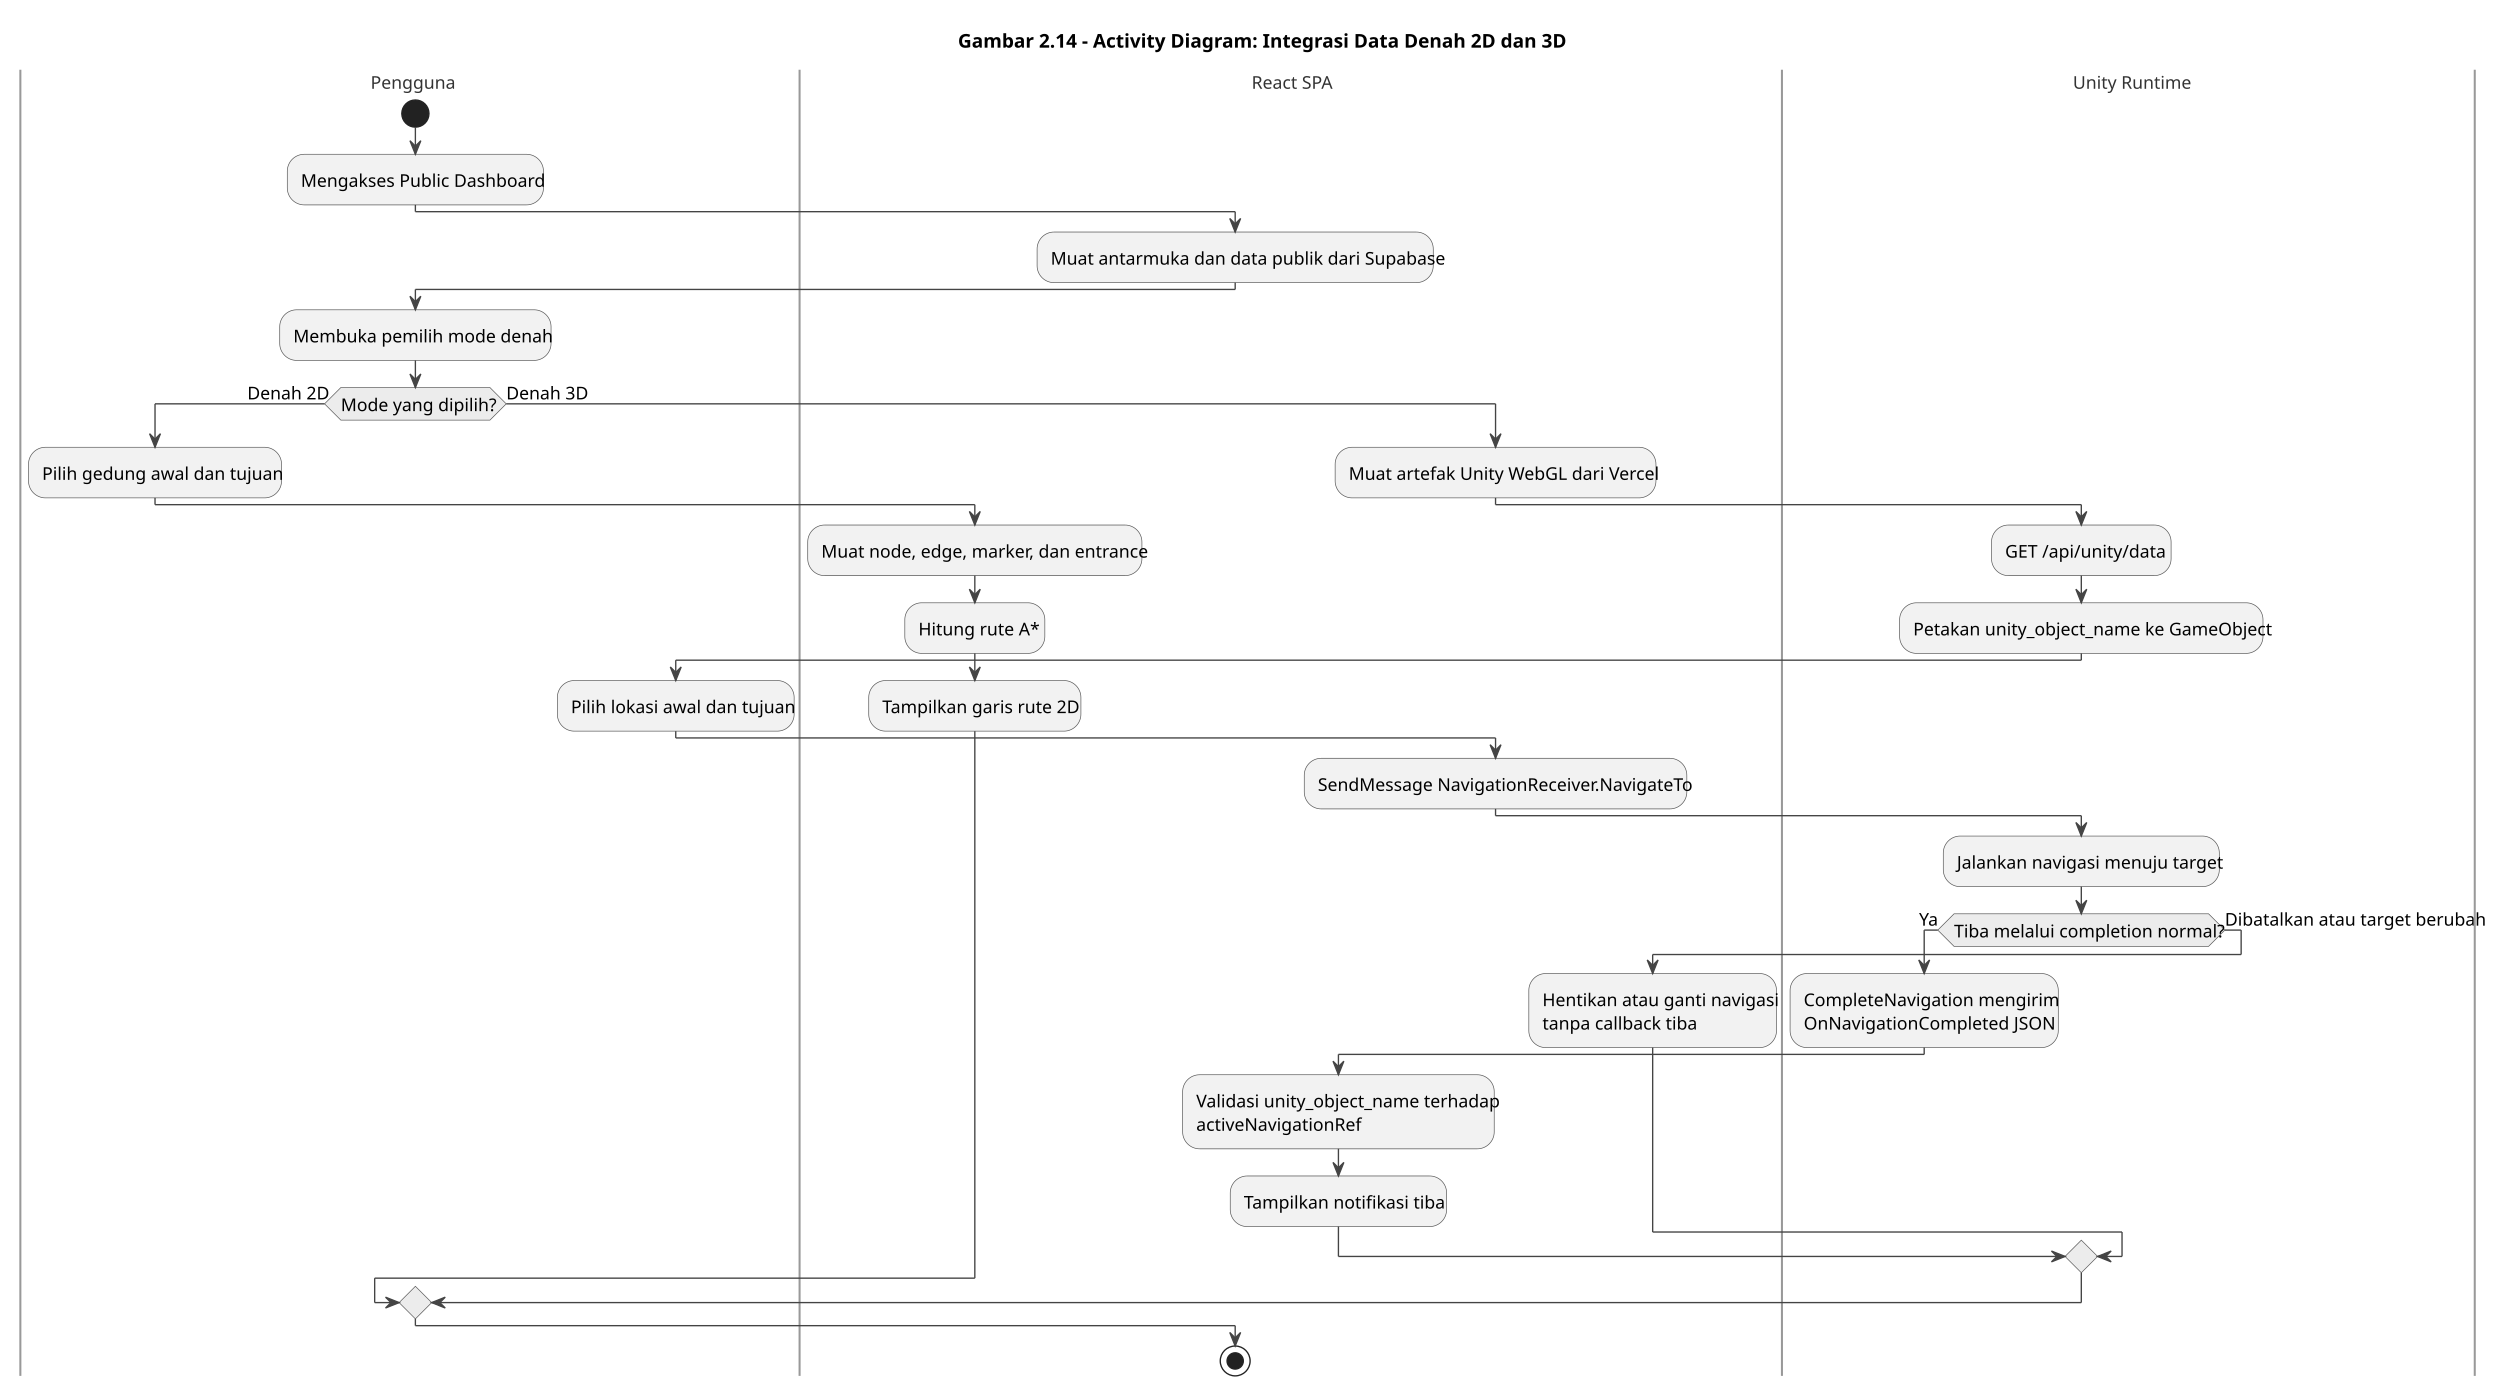
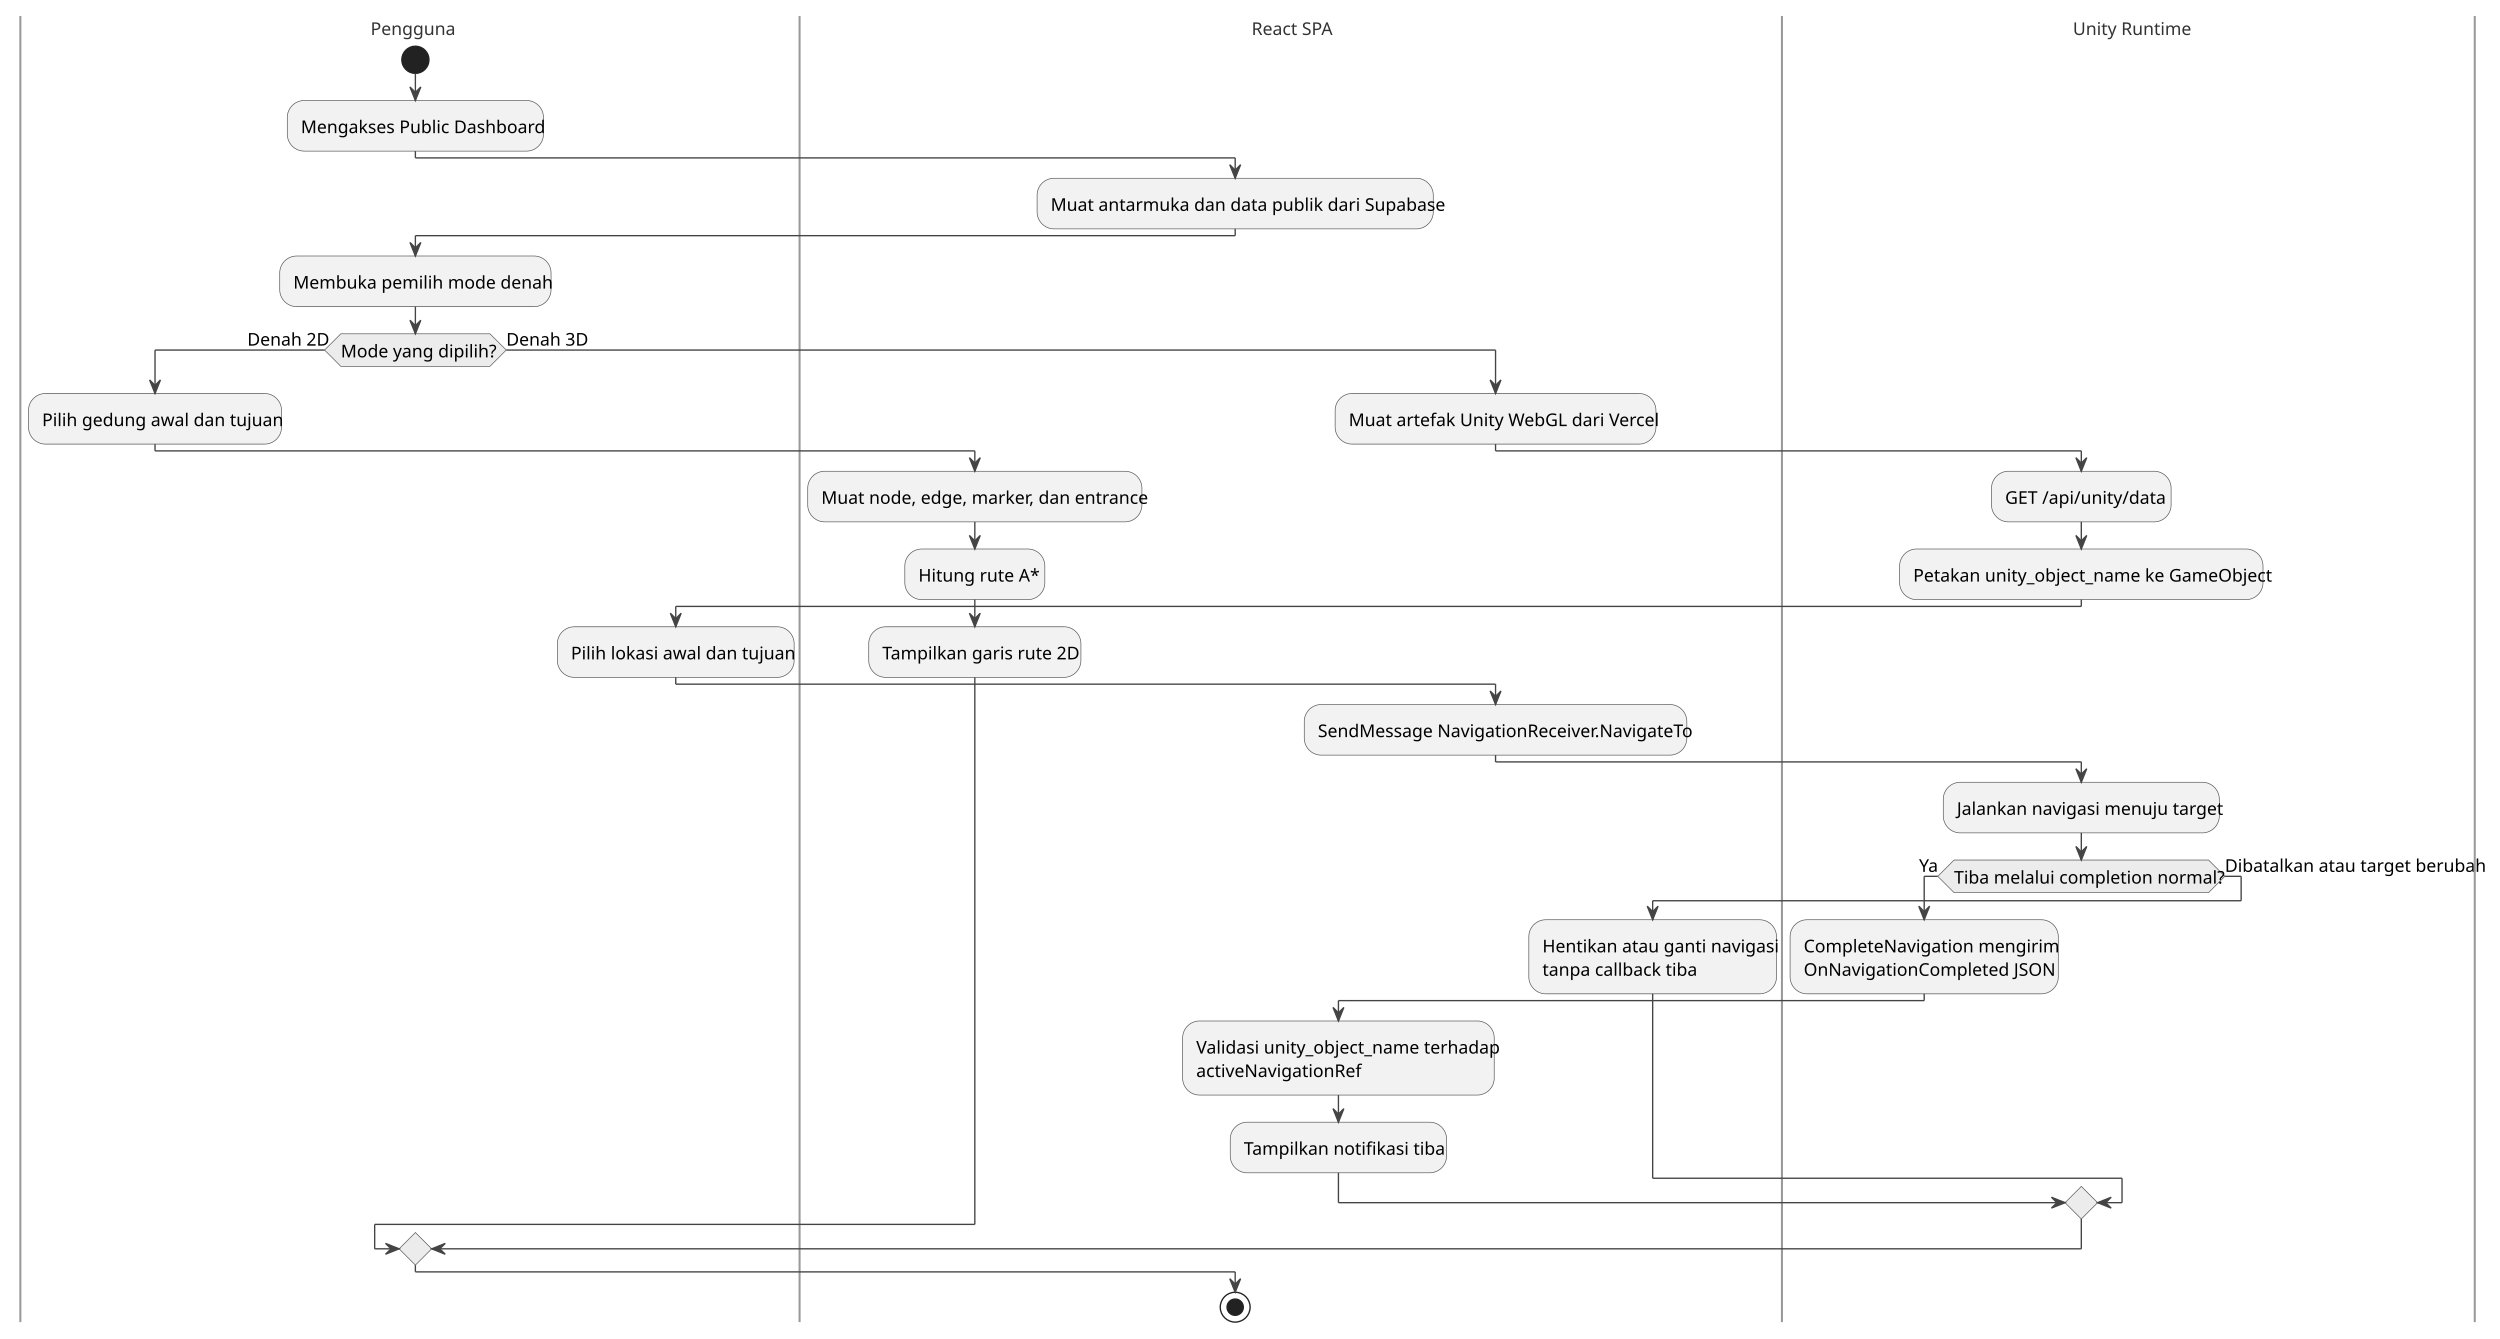
- <svg xmlns="http://www.w3.org/2000/svg" contentStyleType="text/css" height="1025px" preserveAspectRatio="none" style="width:1842px;height:1025px;background:#FFFFFF;" version="1.1" viewBox="0 0 1842 1025" width="1842px" zoomAndPan="magnify">
+ <svg xmlns="http://www.w3.org/2000/svg" contentStyleType="text/css" height="986px" preserveAspectRatio="none" style="width:1842px;height:986px;background:#FFFFFF;" version="1.1" viewBox="0 0 1842 986" width="1842px" zoomAndPan="magnify">
  <defs />
  <g>
-     <text fill="#000000" font-family="Segoe UI" font-size="14" font-weight="bold" lengthAdjust="spacing" textLength="427.519" x="705.83" y="35.107">Gambar 2.14 - Activity Diagram: Integrasi Data Denah 2D dan 3D</text>
-     <rect fill="none" height="17.291" style="stroke:none;stroke-width:1.0;" width="1809.179" x="15" y="51.384" />
-     <ellipse cx="306.058" cy="83.675" fill="#222222" rx="10" ry="10" style="stroke:#222222;stroke-width:1.0;" />
-     <rect fill="#F2F2F2" height="37.291" rx="12.5" ry="12.5" style="stroke:#555555;stroke-width:0.5;" width="188.746" x="211.684" y="113.675" />
-     <text fill="#000000" font-family="Segoe UI" font-size="13" lengthAdjust="spacing" textLength="168.746" x="221.684" y="137.703">Mengakses Public Dashboard</text>
-     <rect fill="#F2F2F2" height="37.291" rx="12.5" ry="12.5" style="stroke:#555555;stroke-width:0.5;" width="199.918" x="206.099" y="228.257" />
-     <text fill="#000000" font-family="Segoe UI" font-size="13" lengthAdjust="spacing" textLength="179.918" x="216.099" y="252.285">Membuka pemilih mode denah</text>
-     <polygon fill="#ECECEC" points="251.128,285.548,360.987,285.548,372.987,297.548,360.987,309.548,251.128,309.548,239.128,297.548,251.128,285.548" style="stroke:#555555;stroke-width:0.5;" />
-     <text fill="#000000" font-family="Segoe UI" font-size="13" lengthAdjust="spacing" textLength="109.859" x="251.128" y="302.931">Mode yang dipilih?</text>
-     <text fill="#000000" font-family="Segoe UI" font-size="13" lengthAdjust="spacing" textLength="56.926" x="182.202" y="294.285">Denah 2D</text>
-     <text fill="#000000" font-family="Segoe UI" font-size="13" lengthAdjust="spacing" textLength="56.926" x="372.987" y="294.285">Denah 3D</text>
-     <rect fill="#F2F2F2" height="37.291" rx="12.5" ry="12.5" style="stroke:#555555;stroke-width:0.5;" width="186.442" x="21" y="329.548" />
-     <text fill="#000000" font-family="Segoe UI" font-size="13" lengthAdjust="spacing" textLength="166.442" x="31" y="353.576">Pilih gedung awal dan tujuan</text>
-     <rect fill="#F2F2F2" height="37.291" rx="12.5" ry="12.5" style="stroke:#555555;stroke-width:0.5;" width="174.47" x="410.659" y="501.421" />
-     <text fill="#000000" font-family="Segoe UI" font-size="13" lengthAdjust="spacing" textLength="154.47" x="420.659" y="525.449">Pilih lokasi awal dan tujuan</text>
-     <polygon fill="#ECECEC" points="306.058,947.749,318.058,959.749,306.058,971.749,294.058,959.749,306.058,947.749" style="stroke:#555555;stroke-width:0.5;" />
-     <line style="stroke:#999999;stroke-width:1.5;" x1="15" x2="15" y1="51.384" y2="1013.749" />
-     <rect fill="#F2F2F2" height="37.291" rx="12.5" ry="12.5" style="stroke:#555555;stroke-width:0.5;" width="291.902" x="764.133" y="170.966" />
-     <text fill="#000000" font-family="Segoe UI" font-size="13" lengthAdjust="spacing" textLength="271.902" x="774.133" y="194.994">Muat antarmuka dan data publik dari Supabase</text>
-     <rect fill="#F2F2F2" height="37.291" rx="12.5" ry="12.5" style="stroke:#555555;stroke-width:0.5;" width="246.237" x="595.129" y="386.839" />
-     <text fill="#000000" font-family="Segoe UI" font-size="13" lengthAdjust="spacing" textLength="226.237" x="605.129" y="410.867">Muat node, edge, marker, dan entrance</text>
-     <rect fill="#F2F2F2" height="37.291" rx="12.5" ry="12.5" style="stroke:#555555;stroke-width:0.5;" width="103.161" x="666.667" y="444.13" />
-     <text fill="#000000" font-family="Segoe UI" font-size="13" lengthAdjust="spacing" textLength="83.161" x="676.667" y="468.158">Hitung rute A*</text>
-     <rect fill="#F2F2F2" height="37.291" rx="12.5" ry="12.5" style="stroke:#555555;stroke-width:0.5;" width="156.335" x="640.08" y="501.421" />
-     <text fill="#000000" font-family="Segoe UI" font-size="13" lengthAdjust="spacing" textLength="136.335" x="650.08" y="525.449">Tampilkan garis rute 2D</text>
-     <rect fill="#F2F2F2" height="37.291" rx="12.5" ry="12.5" style="stroke:#555555;stroke-width:0.5;" width="236.373" x="983.734" y="329.548" />
-     <text fill="#000000" font-family="Segoe UI" font-size="13" lengthAdjust="spacing" textLength="216.373" x="993.734" y="353.576">Muat artefak Unity WebGL dari Vercel</text>
-     <rect fill="#F2F2F2" height="37.291" rx="12.5" ry="12.5" style="stroke:#555555;stroke-width:0.5;" width="281.866" x="960.987" y="558.712" />
-     <text fill="#000000" font-family="Segoe UI" font-size="13" lengthAdjust="spacing" textLength="261.866" x="970.987" y="582.74">SendMessage NavigationReceiver.NavigateTo</text>
-     <rect fill="#F2F2F2" height="54.582" rx="12.5" ry="12.5" style="stroke:#555555;stroke-width:0.5;" width="229.581" x="871.366" y="791.876" />
-     <text fill="#000000" font-family="Segoe UI" font-size="13" lengthAdjust="spacing" textLength="209.581" x="881.366" y="815.904">Validasi unity_object_name terhadap</text>
-     <text fill="#000000" font-family="Segoe UI" font-size="13" lengthAdjust="spacing" textLength="114.353" x="881.366" y="833.195">activeNavigationRef</text>
-     <rect fill="#F2F2F2" height="37.291" rx="12.5" ry="12.5" style="stroke:#555555;stroke-width:0.5;" width="159.414" x="906.449" y="866.458" />
-     <text fill="#000000" font-family="Segoe UI" font-size="13" lengthAdjust="spacing" textLength="139.414" x="916.449" y="890.486">Tampilkan notifikasi tiba</text>
-     <rect fill="#F2F2F2" height="54.582" rx="12.5" ry="12.5" style="stroke:#555555;stroke-width:0.5;" width="182.506" x="1126.432" y="717.294" />
-     <text fill="#000000" font-family="Segoe UI" font-size="13" lengthAdjust="spacing" textLength="162.506" x="1136.432" y="741.322">Hentikan atau ganti navigasi</text>
-     <text fill="#000000" font-family="Segoe UI" font-size="13" lengthAdjust="spacing" textLength="107.206" x="1136.432" y="758.613">tanpa callback tiba</text>
-     <ellipse cx="910.084" cy="1002.749" fill="none" rx="11" ry="11" style="stroke:#222222;stroke-width:1.0;" />
-     <ellipse cx="910.084" cy="1002.749" fill="#222222" rx="6" ry="6" style="stroke:#222222;stroke-width:1.0;" />
-     <line style="stroke:#999999;stroke-width:1.5;" x1="589.129" x2="589.129" y1="51.384" y2="1013.749" />
-     <rect fill="#F2F2F2" height="37.291" rx="12.5" ry="12.5" style="stroke:#555555;stroke-width:0.5;" width="132.315" x="1467.352" y="386.839" />
-     <text fill="#000000" font-family="Segoe UI" font-size="13" lengthAdjust="spacing" textLength="112.315" x="1477.352" y="410.867">GET /api/unity/data</text>
-     <rect fill="#F2F2F2" height="37.291" rx="12.5" ry="12.5" style="stroke:#555555;stroke-width:0.5;" width="267.736" x="1399.641" y="444.13" />
-     <text fill="#000000" font-family="Segoe UI" font-size="13" lengthAdjust="spacing" textLength="247.736" x="1409.641" y="468.158">Petakan unity_object_name ke GameObject</text>
-     <rect fill="#F2F2F2" height="37.291" rx="12.5" ry="12.5" style="stroke:#555555;stroke-width:0.5;" width="203.384" x="1431.818" y="616.003" />
-     <text fill="#000000" font-family="Segoe UI" font-size="13" lengthAdjust="spacing" textLength="183.384" x="1441.818" y="640.031">Jalankan navigasi menuju target</text>
-     <polygon fill="#ECECEC" points="1439.745,673.294,1627.274,673.294,1639.274,685.294,1627.274,697.294,1439.745,697.294,1427.745,685.294,1439.745,673.294" style="stroke:#555555;stroke-width:0.5;" />
-     <text fill="#000000" font-family="Segoe UI" font-size="13" lengthAdjust="spacing" textLength="187.529" x="1439.745" y="690.677">Tiba melalui completion normal?</text>
-     <text fill="#000000" font-family="Segoe UI" font-size="13" lengthAdjust="spacing" textLength="13.8" x="1413.945" y="682.031">Ya</text>
-     <text fill="#000000" font-family="Segoe UI" font-size="13" lengthAdjust="spacing" textLength="179.125" x="1639.274" y="682.031">Dibatalkan atau target berubah</text>
-     <rect fill="#F2F2F2" height="54.582" rx="12.5" ry="12.5" style="stroke:#555555;stroke-width:0.5;" width="197.614" x="1318.938" y="717.294" />
-     <text fill="#000000" font-family="Segoe UI" font-size="13" lengthAdjust="spacing" textLength="176.75" x="1328.938" y="741.322">CompleteNavigation mengirim</text>
-     <text fill="#000000" font-family="Segoe UI" font-size="13" lengthAdjust="spacing" textLength="177.614" x="1328.938" y="758.613">OnNavigationCompleted JSON</text>
-     <polygon fill="#ECECEC" points="1533.509,913.749,1545.509,925.749,1533.509,937.749,1521.509,925.749,1533.509,913.749" style="stroke:#555555;stroke-width:0.5;" />
-     <line style="stroke:#999999;stroke-width:1.5;" x1="1312.938" x2="1312.938" y1="51.384" y2="1013.749" />
-     <line style="stroke:#999999;stroke-width:1.5;" x1="1823.398" x2="1823.398" y1="51.384" y2="1013.749" />
-     <line style="stroke:#444444;stroke-width:1.0;" x1="306.058" x2="306.058" y1="93.675" y2="113.675" />
-     <polygon fill="#444444" points="302.058,103.675,306.058,113.675,310.058,103.675,306.058,107.675" style="stroke:#444444;stroke-width:1.0;" />
-     <line style="stroke:#444444;stroke-width:1.0;" x1="239.128" x2="114.221" y1="297.548" y2="297.548" />
-     <line style="stroke:#444444;stroke-width:1.0;" x1="114.221" x2="114.221" y1="297.548" y2="329.548" />
-     <polygon fill="#444444" points="110.221,319.548,114.221,329.548,118.221,319.548,114.221,323.548" style="stroke:#444444;stroke-width:1.0;" />
-     <line style="stroke:#444444;stroke-width:1.0;" x1="306.058" x2="306.058" y1="265.548" y2="285.548" />
-     <polygon fill="#444444" points="302.058,275.548,306.058,285.548,310.058,275.548,306.058,279.548" style="stroke:#444444;stroke-width:1.0;" />
-     <line style="stroke:#444444;stroke-width:1.0;" x1="718.248" x2="718.248" y1="424.13" y2="444.13" />
-     <polygon fill="#444444" points="714.248,434.13,718.248,444.13,722.248,434.13,718.248,438.13" style="stroke:#444444;stroke-width:1.0;" />
-     <line style="stroke:#444444;stroke-width:1.0;" x1="718.248" x2="718.248" y1="481.421" y2="501.421" />
-     <polygon fill="#444444" points="714.248,491.421,718.248,501.421,722.248,491.421,718.248,495.421" style="stroke:#444444;stroke-width:1.0;" />
-     <line style="stroke:#444444;stroke-width:1.0;" x1="986.156" x2="986.156" y1="846.458" y2="866.458" />
-     <polygon fill="#444444" points="982.156,856.458,986.156,866.458,990.156,856.458,986.156,860.458" style="stroke:#444444;stroke-width:1.0;" />
-     <line style="stroke:#444444;stroke-width:1.0;" x1="1533.509" x2="1533.509" y1="424.13" y2="444.13" />
-     <polygon fill="#444444" points="1529.509,434.13,1533.509,444.13,1537.509,434.13,1533.509,438.13" style="stroke:#444444;stroke-width:1.0;" />
-     <line style="stroke:#444444;stroke-width:1.0;" x1="1427.745" x2="1417.745" y1="685.294" y2="685.294" />
-     <line style="stroke:#444444;stroke-width:1.0;" x1="1417.745" x2="1417.745" y1="685.294" y2="717.294" />
-     <polygon fill="#444444" points="1413.745,707.294,1417.745,717.294,1421.745,707.294,1417.745,711.294" style="stroke:#444444;stroke-width:1.0;" />
-     <line style="stroke:#444444;stroke-width:1.0;" x1="1533.509" x2="1533.509" y1="653.294" y2="673.294" />
-     <polygon fill="#444444" points="1529.509,663.294,1533.509,673.294,1537.509,663.294,1533.509,667.294" style="stroke:#444444;stroke-width:1.0;" />
-     <line style="stroke:#444444;stroke-width:1.0;" x1="306.058" x2="306.058" y1="150.966" y2="155.966" />
-     <line style="stroke:#444444;stroke-width:1.0;" x1="306.058" x2="910.084" y1="155.966" y2="155.966" />
-     <line style="stroke:#444444;stroke-width:1.0;" x1="910.084" x2="910.084" y1="155.966" y2="170.966" />
-     <polygon fill="#444444" points="906.084,160.966,910.084,170.966,914.084,160.966,910.084,164.966" style="stroke:#444444;stroke-width:1.0;" />
-     <line style="stroke:#444444;stroke-width:1.0;" x1="910.084" x2="910.084" y1="208.257" y2="213.257" />
-     <line style="stroke:#444444;stroke-width:1.0;" x1="910.084" x2="306.058" y1="213.257" y2="213.257" />
-     <line style="stroke:#444444;stroke-width:1.0;" x1="306.058" x2="306.058" y1="213.257" y2="228.257" />
-     <polygon fill="#444444" points="302.058,218.257,306.058,228.257,310.058,218.257,306.058,222.257" style="stroke:#444444;stroke-width:1.0;" />
-     <line style="stroke:#444444;stroke-width:1.0;" x1="114.221" x2="114.221" y1="366.839" y2="371.839" />
-     <line style="stroke:#444444;stroke-width:1.0;" x1="114.221" x2="718.248" y1="371.839" y2="371.839" />
-     <line style="stroke:#444444;stroke-width:1.0;" x1="718.248" x2="718.248" y1="371.839" y2="386.839" />
-     <polygon fill="#444444" points="714.248,376.839,718.248,386.839,722.248,376.839,718.248,380.839" style="stroke:#444444;stroke-width:1.0;" />
-     <line style="stroke:#444444;stroke-width:1.0;" x1="1101.921" x2="1101.921" y1="366.839" y2="371.839" />
-     <line style="stroke:#444444;stroke-width:1.0;" x1="1101.921" x2="1533.509" y1="371.839" y2="371.839" />
-     <line style="stroke:#444444;stroke-width:1.0;" x1="1533.509" x2="1533.509" y1="371.839" y2="386.839" />
-     <polygon fill="#444444" points="1529.509,376.839,1533.509,386.839,1537.509,376.839,1533.509,380.839" style="stroke:#444444;stroke-width:1.0;" />
-     <line style="stroke:#444444;stroke-width:1.0;" x1="1533.509" x2="1533.509" y1="481.421" y2="486.421" />
-     <line style="stroke:#444444;stroke-width:1.0;" x1="1533.509" x2="497.894" y1="486.421" y2="486.421" />
-     <line style="stroke:#444444;stroke-width:1.0;" x1="497.894" x2="497.894" y1="486.421" y2="501.421" />
-     <polygon fill="#444444" points="493.894,491.421,497.894,501.421,501.894,491.421,497.894,495.421" style="stroke:#444444;stroke-width:1.0;" />
-     <line style="stroke:#444444;stroke-width:1.0;" x1="497.894" x2="497.894" y1="538.712" y2="543.712" />
-     <line style="stroke:#444444;stroke-width:1.0;" x1="497.894" x2="1101.921" y1="543.712" y2="543.712" />
-     <line style="stroke:#444444;stroke-width:1.0;" x1="1101.921" x2="1101.921" y1="543.712" y2="558.712" />
-     <polygon fill="#444444" points="1097.921,548.712,1101.921,558.712,1105.921,548.712,1101.921,552.712" style="stroke:#444444;stroke-width:1.0;" />
-     <line style="stroke:#444444;stroke-width:1.0;" x1="1101.921" x2="1101.921" y1="596.003" y2="601.003" />
-     <line style="stroke:#444444;stroke-width:1.0;" x1="1101.921" x2="1533.509" y1="601.003" y2="601.003" />
-     <line style="stroke:#444444;stroke-width:1.0;" x1="1533.509" x2="1533.509" y1="601.003" y2="616.003" />
-     <polygon fill="#444444" points="1529.509,606.003,1533.509,616.003,1537.509,606.003,1533.509,610.003" style="stroke:#444444;stroke-width:1.0;" />
-     <line style="stroke:#444444;stroke-width:1.0;" x1="1417.745" x2="1417.745" y1="771.876" y2="776.876" />
-     <line style="stroke:#444444;stroke-width:1.0;" x1="1417.745" x2="986.156" y1="776.876" y2="776.876" />
-     <line style="stroke:#444444;stroke-width:1.0;" x1="986.156" x2="986.156" y1="776.876" y2="791.876" />
-     <polygon fill="#444444" points="982.156,781.876,986.156,791.876,990.156,781.876,986.156,785.876" style="stroke:#444444;stroke-width:1.0;" />
-     <line style="stroke:#444444;stroke-width:1.0;" x1="1639.274" x2="1651.274" y1="685.294" y2="685.294" />
-     <line style="stroke:#444444;stroke-width:1.0;" x1="1651.274" x2="1651.274" y1="685.294" y2="703.294" />
-     <line style="stroke:#444444;stroke-width:1.0;" x1="1651.274" x2="1217.685" y1="703.294" y2="703.294" />
-     <line style="stroke:#444444;stroke-width:1.0;" x1="1217.685" x2="1217.685" y1="703.294" y2="717.294" />
-     <polygon fill="#444444" points="1213.685,707.294,1217.685,717.294,1221.685,707.294,1217.685,711.294" style="stroke:#444444;stroke-width:1.0;" />
-     <line style="stroke:#444444;stroke-width:1.0;" x1="986.156" x2="986.156" y1="903.749" y2="925.749" />
-     <line style="stroke:#444444;stroke-width:1.0;" x1="986.156" x2="1521.509" y1="925.749" y2="925.749" />
-     <polygon fill="#444444" points="1511.509,921.749,1521.509,925.749,1511.509,929.749,1515.509,925.749" style="stroke:#444444;stroke-width:1.0;" />
-     <line style="stroke:#444444;stroke-width:1.0;" x1="1217.685" x2="1217.685" y1="771.876" y2="907.749" />
-     <line style="stroke:#444444;stroke-width:1.0;" x1="1217.685" x2="1563.509" y1="907.749" y2="907.749" />
-     <line style="stroke:#444444;stroke-width:1.0;" x1="1563.509" x2="1563.509" y1="907.749" y2="925.749" />
-     <line style="stroke:#444444;stroke-width:1.0;" x1="1563.509" x2="1545.509" y1="925.749" y2="925.749" />
-     <polygon fill="#444444" points="1555.509,921.749,1545.509,925.749,1555.509,929.749,1551.509,925.749" style="stroke:#444444;stroke-width:1.0;" />
-     <line style="stroke:#444444;stroke-width:1.0;" x1="372.987" x2="1101.921" y1="297.548" y2="297.548" />
-     <line style="stroke:#444444;stroke-width:1.0;" x1="1101.921" x2="1101.921" y1="297.548" y2="329.548" />
-     <polygon fill="#444444" points="1097.921,319.548,1101.921,329.548,1105.921,319.548,1101.921,323.548" style="stroke:#444444;stroke-width:1.0;" />
-     <line style="stroke:#444444;stroke-width:1.0;" x1="718.248" x2="718.248" y1="538.712" y2="941.749" />
-     <line style="stroke:#444444;stroke-width:1.0;" x1="718.248" x2="276.058" y1="941.749" y2="941.749" />
-     <line style="stroke:#444444;stroke-width:1.0;" x1="276.058" x2="276.058" y1="941.749" y2="959.749" />
-     <line style="stroke:#444444;stroke-width:1.0;" x1="276.058" x2="294.058" y1="959.749" y2="959.749" />
-     <polygon fill="#444444" points="284.058,955.749,294.058,959.749,284.058,963.749,288.058,959.749" style="stroke:#444444;stroke-width:1.0;" />
-     <line style="stroke:#444444;stroke-width:1.0;" x1="1533.509" x2="1533.509" y1="937.749" y2="959.749" />
-     <line style="stroke:#444444;stroke-width:1.0;" x1="1533.509" x2="318.058" y1="959.749" y2="959.749" />
-     <polygon fill="#444444" points="328.058,955.749,318.058,959.749,328.058,963.749,324.058,959.749" style="stroke:#444444;stroke-width:1.0;" />
-     <line style="stroke:#444444;stroke-width:1.0;" x1="306.058" x2="306.058" y1="971.749" y2="976.749" />
-     <line style="stroke:#444444;stroke-width:1.0;" x1="306.058" x2="910.084" y1="976.749" y2="976.749" />
-     <line style="stroke:#444444;stroke-width:1.0;" x1="910.084" x2="910.084" y1="976.749" y2="991.749" />
-     <polygon fill="#444444" points="906.084,981.749,910.084,991.749,914.084,981.749,910.084,985.749" style="stroke:#444444;stroke-width:1.0;" />
-     <text fill="#333333" font-family="Segoe UI" font-size="13" lengthAdjust="spacing" textLength="58.075" x="273.027" y="65.412">Pengguna</text>
-     <text fill="#333333" font-family="Segoe UI" font-size="13" lengthAdjust="spacing" textLength="57.732" x="922.168" y="65.412">React SPA</text>
-     <text fill="#333333" font-family="Segoe UI" font-size="13" lengthAdjust="spacing" textLength="81.732" x="1527.302" y="65.412">Unity Runtime</text>
+     <rect fill="none" height="17.291" style="stroke:none;stroke-width:1.0;" width="1809.179" x="15" y="11.763" />
+     <ellipse cx="306.058" cy="44.054" fill="#222222" rx="10" ry="10" style="stroke:#222222;stroke-width:1.0;" />
+     <rect fill="#F2F2F2" height="37.291" rx="12.5" ry="12.5" style="stroke:#555555;stroke-width:0.5;" width="188.746" x="211.684" y="74.054" />
+     <text fill="#000000" font-family="Segoe UI" font-size="13" lengthAdjust="spacing" textLength="168.746" x="221.684" y="98.082">Mengakses Public Dashboard</text>
+     <rect fill="#F2F2F2" height="37.291" rx="12.5" ry="12.5" style="stroke:#555555;stroke-width:0.5;" width="199.918" x="206.099" y="188.636" />
+     <text fill="#000000" font-family="Segoe UI" font-size="13" lengthAdjust="spacing" textLength="179.918" x="216.099" y="212.664">Membuka pemilih mode denah</text>
+     <polygon fill="#ECECEC" points="251.128,245.927,360.987,245.927,372.987,257.927,360.987,269.927,251.128,269.927,239.128,257.927,251.128,245.927" style="stroke:#555555;stroke-width:0.5;" />
+     <text fill="#000000" font-family="Segoe UI" font-size="13" lengthAdjust="spacing" textLength="109.859" x="251.128" y="263.31">Mode yang dipilih?</text>
+     <text fill="#000000" font-family="Segoe UI" font-size="13" lengthAdjust="spacing" textLength="56.926" x="182.202" y="254.664">Denah 2D</text>
+     <text fill="#000000" font-family="Segoe UI" font-size="13" lengthAdjust="spacing" textLength="56.926" x="372.987" y="254.664">Denah 3D</text>
+     <rect fill="#F2F2F2" height="37.291" rx="12.5" ry="12.5" style="stroke:#555555;stroke-width:0.5;" width="186.442" x="21" y="289.927" />
+     <text fill="#000000" font-family="Segoe UI" font-size="13" lengthAdjust="spacing" textLength="166.442" x="31" y="313.955">Pilih gedung awal dan tujuan</text>
+     <rect fill="#F2F2F2" height="37.291" rx="12.5" ry="12.5" style="stroke:#555555;stroke-width:0.5;" width="174.47" x="410.659" y="461.8" />
+     <text fill="#000000" font-family="Segoe UI" font-size="13" lengthAdjust="spacing" textLength="154.47" x="420.659" y="485.828">Pilih lokasi awal dan tujuan</text>
+     <polygon fill="#ECECEC" points="306.058,908.128,318.058,920.128,306.058,932.128,294.058,920.128,306.058,908.128" style="stroke:#555555;stroke-width:0.5;" />
+     <line style="stroke:#999999;stroke-width:1.5;" x1="15" x2="15" y1="11.763" y2="974.128" />
+     <rect fill="#F2F2F2" height="37.291" rx="12.5" ry="12.5" style="stroke:#555555;stroke-width:0.5;" width="291.902" x="764.133" y="131.345" />
+     <text fill="#000000" font-family="Segoe UI" font-size="13" lengthAdjust="spacing" textLength="271.902" x="774.133" y="155.373">Muat antarmuka dan data publik dari Supabase</text>
+     <rect fill="#F2F2F2" height="37.291" rx="12.5" ry="12.5" style="stroke:#555555;stroke-width:0.5;" width="246.237" x="595.129" y="347.218" />
+     <text fill="#000000" font-family="Segoe UI" font-size="13" lengthAdjust="spacing" textLength="226.237" x="605.129" y="371.246">Muat node, edge, marker, dan entrance</text>
+     <rect fill="#F2F2F2" height="37.291" rx="12.5" ry="12.5" style="stroke:#555555;stroke-width:0.5;" width="103.161" x="666.667" y="404.509" />
+     <text fill="#000000" font-family="Segoe UI" font-size="13" lengthAdjust="spacing" textLength="83.161" x="676.667" y="428.537">Hitung rute A*</text>
+     <rect fill="#F2F2F2" height="37.291" rx="12.5" ry="12.5" style="stroke:#555555;stroke-width:0.5;" width="156.335" x="640.08" y="461.8" />
+     <text fill="#000000" font-family="Segoe UI" font-size="13" lengthAdjust="spacing" textLength="136.335" x="650.08" y="485.828">Tampilkan garis rute 2D</text>
+     <rect fill="#F2F2F2" height="37.291" rx="12.5" ry="12.5" style="stroke:#555555;stroke-width:0.5;" width="236.373" x="983.734" y="289.927" />
+     <text fill="#000000" font-family="Segoe UI" font-size="13" lengthAdjust="spacing" textLength="216.373" x="993.734" y="313.955">Muat artefak Unity WebGL dari Vercel</text>
+     <rect fill="#F2F2F2" height="37.291" rx="12.5" ry="12.5" style="stroke:#555555;stroke-width:0.5;" width="281.866" x="960.987" y="519.091" />
+     <text fill="#000000" font-family="Segoe UI" font-size="13" lengthAdjust="spacing" textLength="261.866" x="970.987" y="543.119">SendMessage NavigationReceiver.NavigateTo</text>
+     <rect fill="#F2F2F2" height="54.582" rx="12.5" ry="12.5" style="stroke:#555555;stroke-width:0.5;" width="229.581" x="871.366" y="752.255" />
+     <text fill="#000000" font-family="Segoe UI" font-size="13" lengthAdjust="spacing" textLength="209.581" x="881.366" y="776.283">Validasi unity_object_name terhadap</text>
+     <text fill="#000000" font-family="Segoe UI" font-size="13" lengthAdjust="spacing" textLength="114.353" x="881.366" y="793.574">activeNavigationRef</text>
+     <rect fill="#F2F2F2" height="37.291" rx="12.5" ry="12.5" style="stroke:#555555;stroke-width:0.5;" width="159.414" x="906.449" y="826.837" />
+     <text fill="#000000" font-family="Segoe UI" font-size="13" lengthAdjust="spacing" textLength="139.414" x="916.449" y="850.865">Tampilkan notifikasi tiba</text>
+     <rect fill="#F2F2F2" height="54.582" rx="12.5" ry="12.5" style="stroke:#555555;stroke-width:0.5;" width="182.506" x="1126.432" y="677.673" />
+     <text fill="#000000" font-family="Segoe UI" font-size="13" lengthAdjust="spacing" textLength="162.506" x="1136.432" y="701.701">Hentikan atau ganti navigasi</text>
+     <text fill="#000000" font-family="Segoe UI" font-size="13" lengthAdjust="spacing" textLength="107.206" x="1136.432" y="718.992">tanpa callback tiba</text>
+     <ellipse cx="910.084" cy="963.128" fill="none" rx="11" ry="11" style="stroke:#222222;stroke-width:1.0;" />
+     <ellipse cx="910.084" cy="963.128" fill="#222222" rx="6" ry="6" style="stroke:#222222;stroke-width:1.0;" />
+     <line style="stroke:#999999;stroke-width:1.5;" x1="589.129" x2="589.129" y1="11.763" y2="974.128" />
+     <rect fill="#F2F2F2" height="37.291" rx="12.5" ry="12.5" style="stroke:#555555;stroke-width:0.5;" width="132.315" x="1467.352" y="347.218" />
+     <text fill="#000000" font-family="Segoe UI" font-size="13" lengthAdjust="spacing" textLength="112.315" x="1477.352" y="371.246">GET /api/unity/data</text>
+     <rect fill="#F2F2F2" height="37.291" rx="12.5" ry="12.5" style="stroke:#555555;stroke-width:0.5;" width="267.736" x="1399.641" y="404.509" />
+     <text fill="#000000" font-family="Segoe UI" font-size="13" lengthAdjust="spacing" textLength="247.736" x="1409.641" y="428.537">Petakan unity_object_name ke GameObject</text>
+     <rect fill="#F2F2F2" height="37.291" rx="12.5" ry="12.5" style="stroke:#555555;stroke-width:0.5;" width="203.384" x="1431.818" y="576.382" />
+     <text fill="#000000" font-family="Segoe UI" font-size="13" lengthAdjust="spacing" textLength="183.384" x="1441.818" y="600.41">Jalankan navigasi menuju target</text>
+     <polygon fill="#ECECEC" points="1439.745,633.673,1627.274,633.673,1639.274,645.673,1627.274,657.673,1439.745,657.673,1427.745,645.673,1439.745,633.673" style="stroke:#555555;stroke-width:0.5;" />
+     <text fill="#000000" font-family="Segoe UI" font-size="13" lengthAdjust="spacing" textLength="187.529" x="1439.745" y="651.056">Tiba melalui completion normal?</text>
+     <text fill="#000000" font-family="Segoe UI" font-size="13" lengthAdjust="spacing" textLength="13.8" x="1413.945" y="642.41">Ya</text>
+     <text fill="#000000" font-family="Segoe UI" font-size="13" lengthAdjust="spacing" textLength="179.125" x="1639.274" y="642.41">Dibatalkan atau target berubah</text>
+     <rect fill="#F2F2F2" height="54.582" rx="12.5" ry="12.5" style="stroke:#555555;stroke-width:0.5;" width="197.614" x="1318.938" y="677.673" />
+     <text fill="#000000" font-family="Segoe UI" font-size="13" lengthAdjust="spacing" textLength="176.75" x="1328.938" y="701.701">CompleteNavigation mengirim</text>
+     <text fill="#000000" font-family="Segoe UI" font-size="13" lengthAdjust="spacing" textLength="177.614" x="1328.938" y="718.992">OnNavigationCompleted JSON</text>
+     <polygon fill="#ECECEC" points="1533.509,874.128,1545.509,886.128,1533.509,898.128,1521.509,886.128,1533.509,874.128" style="stroke:#555555;stroke-width:0.5;" />
+     <line style="stroke:#999999;stroke-width:1.5;" x1="1312.938" x2="1312.938" y1="11.763" y2="974.128" />
+     <line style="stroke:#999999;stroke-width:1.5;" x1="1823.398" x2="1823.398" y1="11.763" y2="974.128" />
+     <line style="stroke:#444444;stroke-width:1.0;" x1="306.058" x2="306.058" y1="54.054" y2="74.054" />
+     <polygon fill="#444444" points="302.058,64.054,306.058,74.054,310.058,64.054,306.058,68.054" style="stroke:#444444;stroke-width:1.0;" />
+     <line style="stroke:#444444;stroke-width:1.0;" x1="239.128" x2="114.221" y1="257.927" y2="257.927" />
+     <line style="stroke:#444444;stroke-width:1.0;" x1="114.221" x2="114.221" y1="257.927" y2="289.927" />
+     <polygon fill="#444444" points="110.221,279.927,114.221,289.927,118.221,279.927,114.221,283.927" style="stroke:#444444;stroke-width:1.0;" />
+     <line style="stroke:#444444;stroke-width:1.0;" x1="306.058" x2="306.058" y1="225.927" y2="245.927" />
+     <polygon fill="#444444" points="302.058,235.927,306.058,245.927,310.058,235.927,306.058,239.927" style="stroke:#444444;stroke-width:1.0;" />
+     <line style="stroke:#444444;stroke-width:1.0;" x1="718.248" x2="718.248" y1="384.509" y2="404.509" />
+     <polygon fill="#444444" points="714.248,394.509,718.248,404.509,722.248,394.509,718.248,398.509" style="stroke:#444444;stroke-width:1.0;" />
+     <line style="stroke:#444444;stroke-width:1.0;" x1="718.248" x2="718.248" y1="441.8" y2="461.8" />
+     <polygon fill="#444444" points="714.248,451.8,718.248,461.8,722.248,451.8,718.248,455.8" style="stroke:#444444;stroke-width:1.0;" />
+     <line style="stroke:#444444;stroke-width:1.0;" x1="986.156" x2="986.156" y1="806.837" y2="826.837" />
+     <polygon fill="#444444" points="982.156,816.837,986.156,826.837,990.156,816.837,986.156,820.837" style="stroke:#444444;stroke-width:1.0;" />
+     <line style="stroke:#444444;stroke-width:1.0;" x1="1533.509" x2="1533.509" y1="384.509" y2="404.509" />
+     <polygon fill="#444444" points="1529.509,394.509,1533.509,404.509,1537.509,394.509,1533.509,398.509" style="stroke:#444444;stroke-width:1.0;" />
+     <line style="stroke:#444444;stroke-width:1.0;" x1="1427.745" x2="1417.745" y1="645.673" y2="645.673" />
+     <line style="stroke:#444444;stroke-width:1.0;" x1="1417.745" x2="1417.745" y1="645.673" y2="677.673" />
+     <polygon fill="#444444" points="1413.745,667.673,1417.745,677.673,1421.745,667.673,1417.745,671.673" style="stroke:#444444;stroke-width:1.0;" />
+     <line style="stroke:#444444;stroke-width:1.0;" x1="1533.509" x2="1533.509" y1="613.673" y2="633.673" />
+     <polygon fill="#444444" points="1529.509,623.673,1533.509,633.673,1537.509,623.673,1533.509,627.673" style="stroke:#444444;stroke-width:1.0;" />
+     <line style="stroke:#444444;stroke-width:1.0;" x1="306.058" x2="306.058" y1="111.345" y2="116.345" />
+     <line style="stroke:#444444;stroke-width:1.0;" x1="306.058" x2="910.084" y1="116.345" y2="116.345" />
+     <line style="stroke:#444444;stroke-width:1.0;" x1="910.084" x2="910.084" y1="116.345" y2="131.345" />
+     <polygon fill="#444444" points="906.084,121.345,910.084,131.345,914.084,121.345,910.084,125.345" style="stroke:#444444;stroke-width:1.0;" />
+     <line style="stroke:#444444;stroke-width:1.0;" x1="910.084" x2="910.084" y1="168.636" y2="173.636" />
+     <line style="stroke:#444444;stroke-width:1.0;" x1="910.084" x2="306.058" y1="173.636" y2="173.636" />
+     <line style="stroke:#444444;stroke-width:1.0;" x1="306.058" x2="306.058" y1="173.636" y2="188.636" />
+     <polygon fill="#444444" points="302.058,178.636,306.058,188.636,310.058,178.636,306.058,182.636" style="stroke:#444444;stroke-width:1.0;" />
+     <line style="stroke:#444444;stroke-width:1.0;" x1="114.221" x2="114.221" y1="327.218" y2="332.218" />
+     <line style="stroke:#444444;stroke-width:1.0;" x1="114.221" x2="718.248" y1="332.218" y2="332.218" />
+     <line style="stroke:#444444;stroke-width:1.0;" x1="718.248" x2="718.248" y1="332.218" y2="347.218" />
+     <polygon fill="#444444" points="714.248,337.218,718.248,347.218,722.248,337.218,718.248,341.218" style="stroke:#444444;stroke-width:1.0;" />
+     <line style="stroke:#444444;stroke-width:1.0;" x1="1101.921" x2="1101.921" y1="327.218" y2="332.218" />
+     <line style="stroke:#444444;stroke-width:1.0;" x1="1101.921" x2="1533.509" y1="332.218" y2="332.218" />
+     <line style="stroke:#444444;stroke-width:1.0;" x1="1533.509" x2="1533.509" y1="332.218" y2="347.218" />
+     <polygon fill="#444444" points="1529.509,337.218,1533.509,347.218,1537.509,337.218,1533.509,341.218" style="stroke:#444444;stroke-width:1.0;" />
+     <line style="stroke:#444444;stroke-width:1.0;" x1="1533.509" x2="1533.509" y1="441.8" y2="446.8" />
+     <line style="stroke:#444444;stroke-width:1.0;" x1="1533.509" x2="497.894" y1="446.8" y2="446.8" />
+     <line style="stroke:#444444;stroke-width:1.0;" x1="497.894" x2="497.894" y1="446.8" y2="461.8" />
+     <polygon fill="#444444" points="493.894,451.8,497.894,461.8,501.894,451.8,497.894,455.8" style="stroke:#444444;stroke-width:1.0;" />
+     <line style="stroke:#444444;stroke-width:1.0;" x1="497.894" x2="497.894" y1="499.091" y2="504.091" />
+     <line style="stroke:#444444;stroke-width:1.0;" x1="497.894" x2="1101.921" y1="504.091" y2="504.091" />
+     <line style="stroke:#444444;stroke-width:1.0;" x1="1101.921" x2="1101.921" y1="504.091" y2="519.091" />
+     <polygon fill="#444444" points="1097.921,509.091,1101.921,519.091,1105.921,509.091,1101.921,513.091" style="stroke:#444444;stroke-width:1.0;" />
+     <line style="stroke:#444444;stroke-width:1.0;" x1="1101.921" x2="1101.921" y1="556.382" y2="561.382" />
+     <line style="stroke:#444444;stroke-width:1.0;" x1="1101.921" x2="1533.509" y1="561.382" y2="561.382" />
+     <line style="stroke:#444444;stroke-width:1.0;" x1="1533.509" x2="1533.509" y1="561.382" y2="576.382" />
+     <polygon fill="#444444" points="1529.509,566.382,1533.509,576.382,1537.509,566.382,1533.509,570.382" style="stroke:#444444;stroke-width:1.0;" />
+     <line style="stroke:#444444;stroke-width:1.0;" x1="1417.745" x2="1417.745" y1="732.255" y2="737.255" />
+     <line style="stroke:#444444;stroke-width:1.0;" x1="1417.745" x2="986.156" y1="737.255" y2="737.255" />
+     <line style="stroke:#444444;stroke-width:1.0;" x1="986.156" x2="986.156" y1="737.255" y2="752.255" />
+     <polygon fill="#444444" points="982.156,742.255,986.156,752.255,990.156,742.255,986.156,746.255" style="stroke:#444444;stroke-width:1.0;" />
+     <line style="stroke:#444444;stroke-width:1.0;" x1="1639.274" x2="1651.274" y1="645.673" y2="645.673" />
+     <line style="stroke:#444444;stroke-width:1.0;" x1="1651.274" x2="1651.274" y1="645.673" y2="663.673" />
+     <line style="stroke:#444444;stroke-width:1.0;" x1="1651.274" x2="1217.685" y1="663.673" y2="663.673" />
+     <line style="stroke:#444444;stroke-width:1.0;" x1="1217.685" x2="1217.685" y1="663.673" y2="677.673" />
+     <polygon fill="#444444" points="1213.685,667.673,1217.685,677.673,1221.685,667.673,1217.685,671.673" style="stroke:#444444;stroke-width:1.0;" />
+     <line style="stroke:#444444;stroke-width:1.0;" x1="986.156" x2="986.156" y1="864.128" y2="886.128" />
+     <line style="stroke:#444444;stroke-width:1.0;" x1="986.156" x2="1521.509" y1="886.128" y2="886.128" />
+     <polygon fill="#444444" points="1511.509,882.128,1521.509,886.128,1511.509,890.128,1515.509,886.128" style="stroke:#444444;stroke-width:1.0;" />
+     <line style="stroke:#444444;stroke-width:1.0;" x1="1217.685" x2="1217.685" y1="732.255" y2="868.128" />
+     <line style="stroke:#444444;stroke-width:1.0;" x1="1217.685" x2="1563.509" y1="868.128" y2="868.128" />
+     <line style="stroke:#444444;stroke-width:1.0;" x1="1563.509" x2="1563.509" y1="868.128" y2="886.128" />
+     <line style="stroke:#444444;stroke-width:1.0;" x1="1563.509" x2="1545.509" y1="886.128" y2="886.128" />
+     <polygon fill="#444444" points="1555.509,882.128,1545.509,886.128,1555.509,890.128,1551.509,886.128" style="stroke:#444444;stroke-width:1.0;" />
+     <line style="stroke:#444444;stroke-width:1.0;" x1="372.987" x2="1101.921" y1="257.927" y2="257.927" />
+     <line style="stroke:#444444;stroke-width:1.0;" x1="1101.921" x2="1101.921" y1="257.927" y2="289.927" />
+     <polygon fill="#444444" points="1097.921,279.927,1101.921,289.927,1105.921,279.927,1101.921,283.927" style="stroke:#444444;stroke-width:1.0;" />
+     <line style="stroke:#444444;stroke-width:1.0;" x1="718.248" x2="718.248" y1="499.091" y2="902.128" />
+     <line style="stroke:#444444;stroke-width:1.0;" x1="718.248" x2="276.058" y1="902.128" y2="902.128" />
+     <line style="stroke:#444444;stroke-width:1.0;" x1="276.058" x2="276.058" y1="902.128" y2="920.128" />
+     <line style="stroke:#444444;stroke-width:1.0;" x1="276.058" x2="294.058" y1="920.128" y2="920.128" />
+     <polygon fill="#444444" points="284.058,916.128,294.058,920.128,284.058,924.128,288.058,920.128" style="stroke:#444444;stroke-width:1.0;" />
+     <line style="stroke:#444444;stroke-width:1.0;" x1="1533.509" x2="1533.509" y1="898.128" y2="920.128" />
+     <line style="stroke:#444444;stroke-width:1.0;" x1="1533.509" x2="318.058" y1="920.128" y2="920.128" />
+     <polygon fill="#444444" points="328.058,916.128,318.058,920.128,328.058,924.128,324.058,920.128" style="stroke:#444444;stroke-width:1.0;" />
+     <line style="stroke:#444444;stroke-width:1.0;" x1="306.058" x2="306.058" y1="932.128" y2="937.128" />
+     <line style="stroke:#444444;stroke-width:1.0;" x1="306.058" x2="910.084" y1="937.128" y2="937.128" />
+     <line style="stroke:#444444;stroke-width:1.0;" x1="910.084" x2="910.084" y1="937.128" y2="952.128" />
+     <polygon fill="#444444" points="906.084,942.128,910.084,952.128,914.084,942.128,910.084,946.128" style="stroke:#444444;stroke-width:1.0;" />
+     <text fill="#333333" font-family="Segoe UI" font-size="13" lengthAdjust="spacing" textLength="58.075" x="273.027" y="25.791">Pengguna</text>
+     <text fill="#333333" font-family="Segoe UI" font-size="13" lengthAdjust="spacing" textLength="57.732" x="922.168" y="25.791">React SPA</text>
+     <text fill="#333333" font-family="Segoe UI" font-size="13" lengthAdjust="spacing" textLength="81.732" x="1527.302" y="25.791">Unity Runtime</text>
  </g>
</svg>
